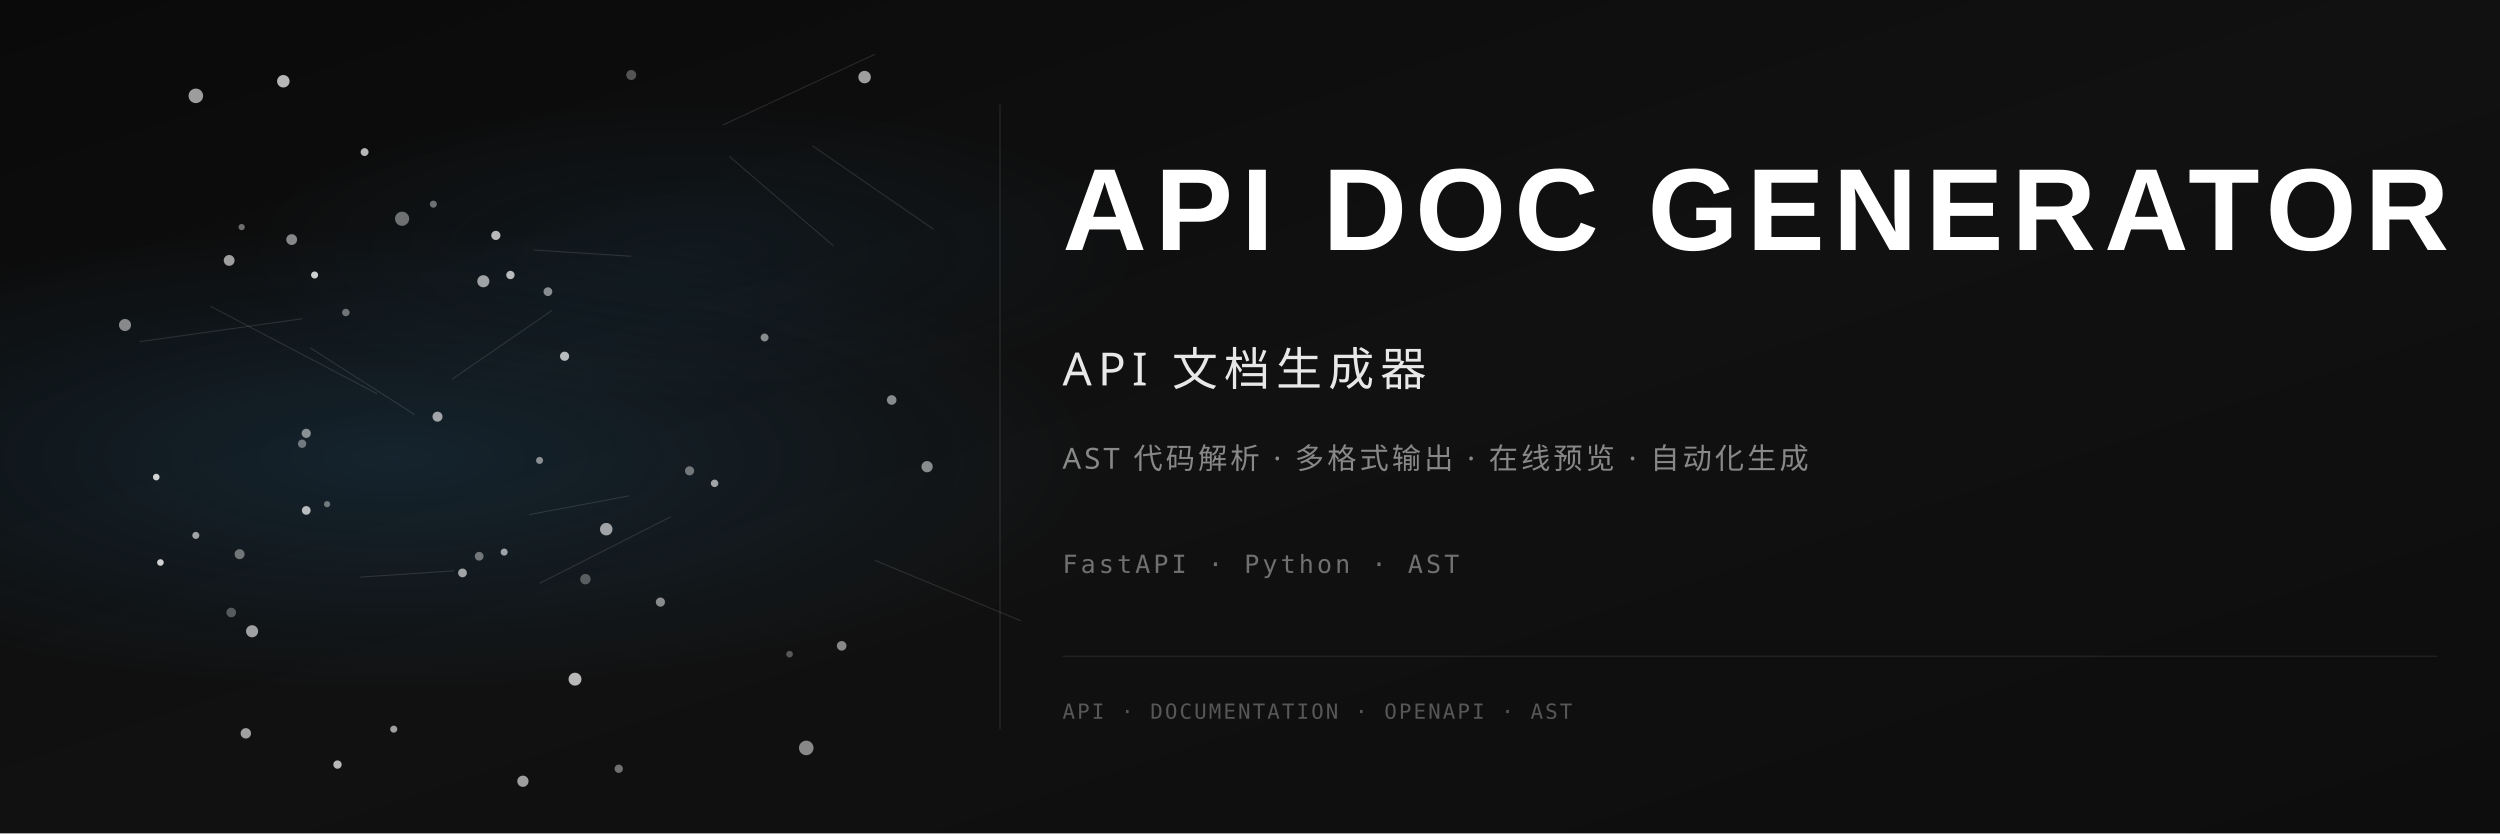
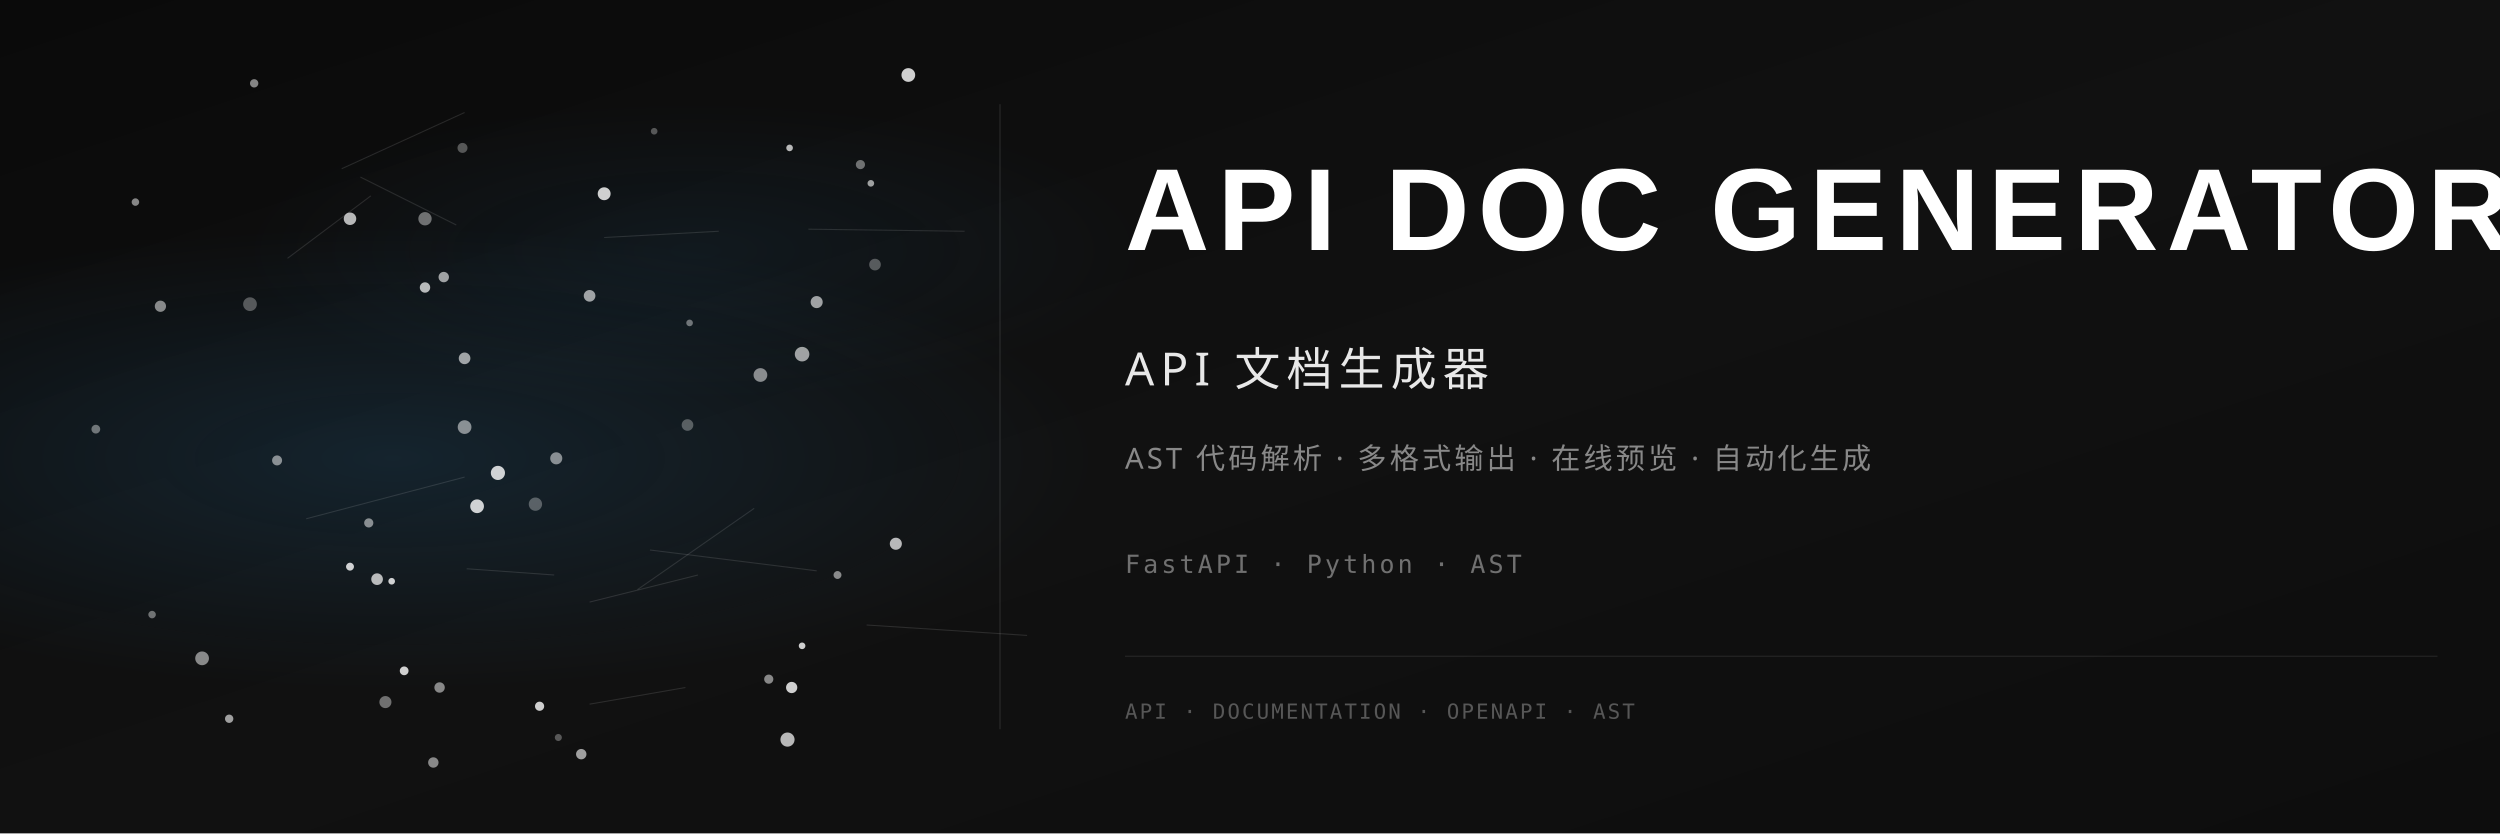
<svg xmlns="http://www.w3.org/2000/svg" viewBox="0 0 1200 400" width="1200" height="400">
  <defs>
    <linearGradient id="bg" x1="0%" y1="0%" x2="100%" y2="100%">
      <stop offset="0%" style="stop-color:#0a0a0a" />
      <stop offset="50%" style="stop-color:#111111" />
      <stop offset="100%" style="stop-color:#0d0d0d" />
    </linearGradient>
    <radialGradient id="glow1" cx="16%" cy="55%" r="28%">
      <stop offset="0%" style="stop-color:#3498DB;stop-opacity:0.15" />
      <stop offset="100%" style="stop-color:#3498DB;stop-opacity:0" />
    </radialGradient>
    <radialGradient id="glow2" cx="28%" cy="30%" r="18%">
      <stop offset="0%" style="stop-color:#3498DB;stop-opacity:0.08" />
      <stop offset="100%" style="stop-color:#3498DB;stop-opacity:0" />
    </radialGradient>
  </defs>
  <rect width="1200" height="400" fill="url(#bg)" />
  <rect width="1200" height="400" fill="url(#glow1)" />
  <rect width="1200" height="400" fill="url(#glow2)" />
-   <circle cx="189" cy="350" r="1.7" fill="white" opacity="0.6" />
-   <circle cx="367" cy="162" r="1.9" fill="white" opacity="0.5" />
-   <circle cx="210" cy="200" r="2.4" fill="white" opacity="0.6" />
-   <circle cx="331" cy="226" r="2.2" fill="white" opacity="0.4" />
-   <circle cx="343" cy="232" r="1.8" fill="white" opacity="0.6" />
-   <circle cx="428" cy="192" r="2.3" fill="white" opacity="0.5" />
-   <circle cx="297" cy="369" r="2.0" fill="white" opacity="0.4" />
-   <circle cx="230" cy="267" r="2.1" fill="white" opacity="0.4" />
-   <circle cx="157" cy="242" r="1.5" fill="white" opacity="0.4" />
-   <circle cx="387" cy="359" r="3.5" fill="white" opacity="0.5" />
-   <circle cx="245" cy="132" r="2.0" fill="white" opacity="0.7" />
-   <circle cx="136" cy="39" r="3.0" fill="white" opacity="0.7" />
-   <circle cx="242" cy="265" r="1.7" fill="white" opacity="0.6" />
-   <circle cx="415" cy="37" r="3.0" fill="white" opacity="0.6" />
-   <circle cx="75" cy="229" r="1.6" fill="white" opacity="0.8" />
-   <circle cx="110" cy="125" r="2.6" fill="white" opacity="0.6" />
-   <circle cx="94" cy="257" r="1.7" fill="white" opacity="0.6" />
-   <circle cx="317" cy="289" r="2.2" fill="white" opacity="0.5" />
-   <circle cx="111" cy="294" r="2.3" fill="white" opacity="0.3" />
-   <circle cx="162" cy="367" r="2.0" fill="white" opacity="0.7" />
-   <circle cx="118" cy="352" r="2.5" fill="white" opacity="0.6" />
-   <circle cx="116" cy="109" r="1.5" fill="white" opacity="0.4" />
-   <circle cx="379" cy="314" r="1.6" fill="white" opacity="0.3" />
-   <circle cx="140" cy="115" r="2.6" fill="white" opacity="0.5" />
-   <circle cx="445" cy="224" r="2.7" fill="white" opacity="0.5" />
-   <circle cx="263" cy="140" r="2.1" fill="white" opacity="0.5" />
-   <circle cx="404" cy="310" r="2.3" fill="white" opacity="0.5" />
-   <circle cx="94" cy="46" r="3.5" fill="white" opacity="0.6" />
-   <circle cx="281" cy="278" r="2.5" fill="white" opacity="0.3" />
-   <circle cx="147" cy="245" r="2.1" fill="white" opacity="0.7" />
-   <circle cx="259" cy="221" r="1.7" fill="white" opacity="0.5" />
-   <circle cx="193" cy="105" r="3.4" fill="white" opacity="0.4" />
-   <circle cx="166" cy="150" r="1.8" fill="white" opacity="0.4" />
-   <circle cx="276" cy="326" r="3.1" fill="white" opacity="0.7" />
-   <circle cx="271" cy="171" r="2.2" fill="white" opacity="0.7" />
-   <circle cx="291" cy="254" r="3.0" fill="white" opacity="0.6" />
-   <circle cx="222" cy="275" r="2.1" fill="white" opacity="0.6" />
-   <circle cx="77" cy="270" r="1.6" fill="white" opacity="0.8" />
-   <circle cx="115" cy="266" r="2.4" fill="white" opacity="0.4" />
-   <circle cx="232" cy="135" r="2.9" fill="white" opacity="0.6" />
-   <circle cx="175" cy="73" r="1.9" fill="white" opacity="0.7" />
-   <circle cx="251" cy="375" r="2.7" fill="white" opacity="0.6" />
-   <circle cx="60" cy="156" r="2.9" fill="white" opacity="0.5" />
-   <circle cx="147" cy="208" r="2.2" fill="white" opacity="0.5" />
-   <circle cx="303" cy="36" r="2.4" fill="white" opacity="0.3" />
-   <circle cx="121" cy="303" r="2.9" fill="white" opacity="0.6" />
-   <circle cx="208" cy="98" r="1.7" fill="white" opacity="0.4" />
-   <circle cx="145" cy="213" r="2.0" fill="white" opacity="0.4" />
-   <circle cx="151" cy="132" r="1.7" fill="white" opacity="0.8" />
-   <circle cx="238" cy="113" r="2.2" fill="white" opacity="0.7" />
-   <line x1="350" y1="75" x2="400" y2="118" stroke="white" stroke-width="0.5" opacity="0.12" />
-   <line x1="259" y1="280" x2="322" y2="248" stroke="white" stroke-width="0.5" opacity="0.12" />
-   <line x1="217" y1="182" x2="265" y2="149" stroke="white" stroke-width="0.5" opacity="0.12" />
-   <line x1="173" y1="277" x2="218" y2="274" stroke="white" stroke-width="0.5" opacity="0.12" />
-   <line x1="390" y1="70" x2="448" y2="110" stroke="white" stroke-width="0.5" opacity="0.12" />
-   <line x1="256" y1="120" x2="303" y2="123" stroke="white" stroke-width="0.5" opacity="0.12" />
-   <line x1="420" y1="269" x2="490" y2="298" stroke="white" stroke-width="0.5" opacity="0.12" />
-   <line x1="101" y1="147" x2="181" y2="189" stroke="white" stroke-width="0.5" opacity="0.12" />
-   <line x1="149" y1="167" x2="199" y2="199" stroke="white" stroke-width="0.5" opacity="0.12" />
-   <line x1="254" y1="247" x2="302" y2="238" stroke="white" stroke-width="0.5" opacity="0.12" />
-   <line x1="67" y1="164" x2="145" y2="153" stroke="white" stroke-width="0.5" opacity="0.12" />
-   <line x1="347" y1="60" x2="420" y2="26" stroke="white" stroke-width="0.5" opacity="0.12" />
+   <circle cx="330" cy="204" r="2.8" fill="white" opacity="0.3" />
+   <circle cx="314" cy="63" r="1.6" fill="white" opacity="0.3" />
+   <circle cx="418" cy="88" r="1.6" fill="white" opacity="0.6" />
+   <circle cx="73" cy="295" r="1.8" fill="white" opacity="0.4" />
+   <circle cx="211" cy="330" r="2.5" fill="white" opacity="0.5" />
+   <circle cx="369" cy="326" r="2.2" fill="white" opacity="0.5" />
+   <circle cx="229" cy="243" r="3.3" fill="white" opacity="0.8" />
+   <circle cx="122" cy="40" r="2.0" fill="white" opacity="0.5" />
+   <circle cx="133" cy="221" r="2.4" fill="white" opacity="0.5" />
+   <circle cx="194" cy="322" r="2.1" fill="white" opacity="0.8" />
+   <circle cx="283" cy="142" r="2.8" fill="white" opacity="0.6" />
+   <circle cx="120" cy="146" r="3.3" fill="white" opacity="0.3" />
+   <circle cx="239" cy="227" r="3.4" fill="white" opacity="0.8" />
+   <circle cx="436" cy="36" r="3.3" fill="white" opacity="0.8" />
+   <circle cx="204" cy="105" r="3.2" fill="white" opacity="0.4" />
+   <circle cx="257" cy="242" r="3.2" fill="white" opacity="0.3" />
+   <circle cx="413" cy="79" r="2.2" fill="white" opacity="0.4" />
+   <circle cx="77" cy="147" r="2.7" fill="white" opacity="0.5" />
+   <circle cx="268" cy="354" r="1.7" fill="white" opacity="0.3" />
+   <circle cx="185" cy="337" r="2.9" fill="white" opacity="0.4" />
+   <circle cx="380" cy="330" r="2.7" fill="white" opacity="0.8" />
+   <circle cx="177" cy="251" r="2.2" fill="white" opacity="0.5" />
+   <circle cx="208" cy="366" r="2.5" fill="white" opacity="0.5" />
+   <circle cx="378" cy="355" r="3.4" fill="white" opacity="0.7" />
+   <circle cx="385" cy="170" r="3.5" fill="white" opacity="0.6" />
+   <circle cx="420" cy="127" r="2.8" fill="white" opacity="0.3" />
+   <circle cx="110" cy="345" r="2.0" fill="white" opacity="0.6" />
+   <circle cx="46" cy="206" r="2.1" fill="white" opacity="0.4" />
+   <circle cx="168" cy="105" r="3.0" fill="white" opacity="0.7" />
+   <circle cx="223" cy="205" r="3.3" fill="white" opacity="0.5" />
+   <circle cx="385" cy="310" r="1.6" fill="white" opacity="0.8" />
+   <circle cx="188" cy="279" r="1.6" fill="white" opacity="0.8" />
+   <circle cx="97" cy="316" r="3.3" fill="white" opacity="0.5" />
+   <circle cx="392" cy="145" r="2.9" fill="white" opacity="0.6" />
+   <circle cx="430" cy="261" r="2.9" fill="white" opacity="0.7" />
+   <circle cx="213" cy="133" r="2.5" fill="white" opacity="0.6" />
+   <circle cx="181" cy="278" r="2.8" fill="white" opacity="0.7" />
+   <circle cx="267" cy="220" r="2.9" fill="white" opacity="0.5" />
+   <circle cx="204" cy="138" r="2.5" fill="white" opacity="0.7" />
+   <circle cx="331" cy="155" r="1.6" fill="white" opacity="0.4" />
+   <circle cx="279" cy="362" r="2.5" fill="white" opacity="0.6" />
+   <circle cx="365" cy="180" r="3.3" fill="white" opacity="0.5" />
+   <circle cx="259" cy="339" r="2.2" fill="white" opacity="0.8" />
+   <circle cx="290" cy="93" r="3.1" fill="white" opacity="0.8" />
+   <circle cx="222" cy="71" r="2.4" fill="white" opacity="0.3" />
+   <circle cx="402" cy="276" r="1.9" fill="white" opacity="0.5" />
+   <circle cx="168" cy="272" r="1.9" fill="white" opacity="0.8" />
+   <circle cx="379" cy="71" r="1.6" fill="white" opacity="0.7" />
+   <circle cx="223" cy="172" r="2.8" fill="white" opacity="0.6" />
+   <circle cx="65" cy="97" r="1.8" fill="white" opacity="0.5" />
+   <line x1="416" y1="300" x2="493" y2="305" stroke="white" stroke-width="0.5" opacity="0.12" />
+   <line x1="138" y1="124" x2="178" y2="94" stroke="white" stroke-width="0.5" opacity="0.12" />
+   <line x1="173" y1="85" x2="219" y2="108" stroke="white" stroke-width="0.5" opacity="0.12" />
+   <line x1="224" y1="273" x2="266" y2="276" stroke="white" stroke-width="0.5" opacity="0.12" />
+   <line x1="164" y1="81" x2="223" y2="54" stroke="white" stroke-width="0.5" opacity="0.12" />
+   <line x1="147" y1="249" x2="223" y2="229" stroke="white" stroke-width="0.5" opacity="0.12" />
+   <line x1="306" y1="283" x2="362" y2="244" stroke="white" stroke-width="0.5" opacity="0.12" />
+   <line x1="312" y1="264" x2="392" y2="274" stroke="white" stroke-width="0.5" opacity="0.12" />
+   <line x1="388" y1="110" x2="463" y2="111" stroke="white" stroke-width="0.5" opacity="0.12" />
+   <line x1="290" y1="114" x2="345" y2="111" stroke="white" stroke-width="0.5" opacity="0.12" />
+   <line x1="283" y1="338" x2="329" y2="330" stroke="white" stroke-width="0.5" opacity="0.12" />
+   <line x1="283" y1="289" x2="335" y2="276" stroke="white" stroke-width="0.5" opacity="0.12" />
  <line x1="480" y1="50" x2="480" y2="350" stroke="white" stroke-width="0.5" opacity="0.12" />
-   <text x="510" y="120" font-family="'SF Pro Display','Helvetica Neue',Arial,sans-serif" font-size="56" font-weight="800" fill="white" letter-spacing="4">API DOC GENERATOR</text>
-   <text x="510" y="185" font-family="'Noto Sans SC','PingFang SC','Microsoft YaHei',sans-serif" font-size="22" font-weight="500" fill="white" opacity="0.9" letter-spacing="3">API 文档生成器</text>
-   <text x="510" y="225" font-family="'Noto Sans SC','PingFang SC','Microsoft YaHei',sans-serif" font-size="14" font-weight="300" fill="white" opacity="0.5" letter-spacing="1.5">AST 代码解析 · 多格式输出 · 在线预览 · 自动化生成</text>
-   <text x="510" y="275" font-family="'SF Mono','Fira Code','Consolas',monospace" font-size="12" fill="white" opacity="0.4" letter-spacing="1.5">FastAPI · Python · AST</text>
-   <line x1="510" y1="315" x2="1170" y2="315" stroke="white" stroke-width="0.5" opacity="0.1" />
-   <text x="510" y="345" font-family="'SF Mono','Fira Code','Consolas',monospace" font-size="10" fill="white" opacity="0.3" letter-spacing="1">API · DOCUMENTATION · OPENAPI · AST</text>
+   <text x="540" y="120" font-family="'SF Pro Display','Helvetica Neue',Arial,sans-serif" font-size="56" font-weight="800" fill="white" letter-spacing="4">API DOC GENERATOR</text>
+   <text x="540" y="185" font-family="'Noto Sans SC','PingFang SC','Microsoft YaHei',sans-serif" font-size="22" font-weight="500" fill="white" opacity="0.9" letter-spacing="3">API 文档生成器</text>
+   <text x="540" y="225" font-family="'Noto Sans SC','PingFang SC','Microsoft YaHei',sans-serif" font-size="14" font-weight="300" fill="white" opacity="0.5" letter-spacing="1.5">AST 代码解析 · 多格式输出 · 在线预览 · 自动化生成</text>
+   <text x="540" y="275" font-family="'SF Mono','Fira Code','Consolas',monospace" font-size="12" fill="white" opacity="0.4" letter-spacing="1.5">FastAPI · Python · AST</text>
+   <line x1="540" y1="315" x2="1170" y2="315" stroke="white" stroke-width="0.5" opacity="0.1" />
+   <text x="540" y="345" font-family="'SF Mono','Fira Code','Consolas',monospace" font-size="10" fill="white" opacity="0.3" letter-spacing="1">API · DOCUMENTATION · OPENAPI · AST</text>
</svg>
